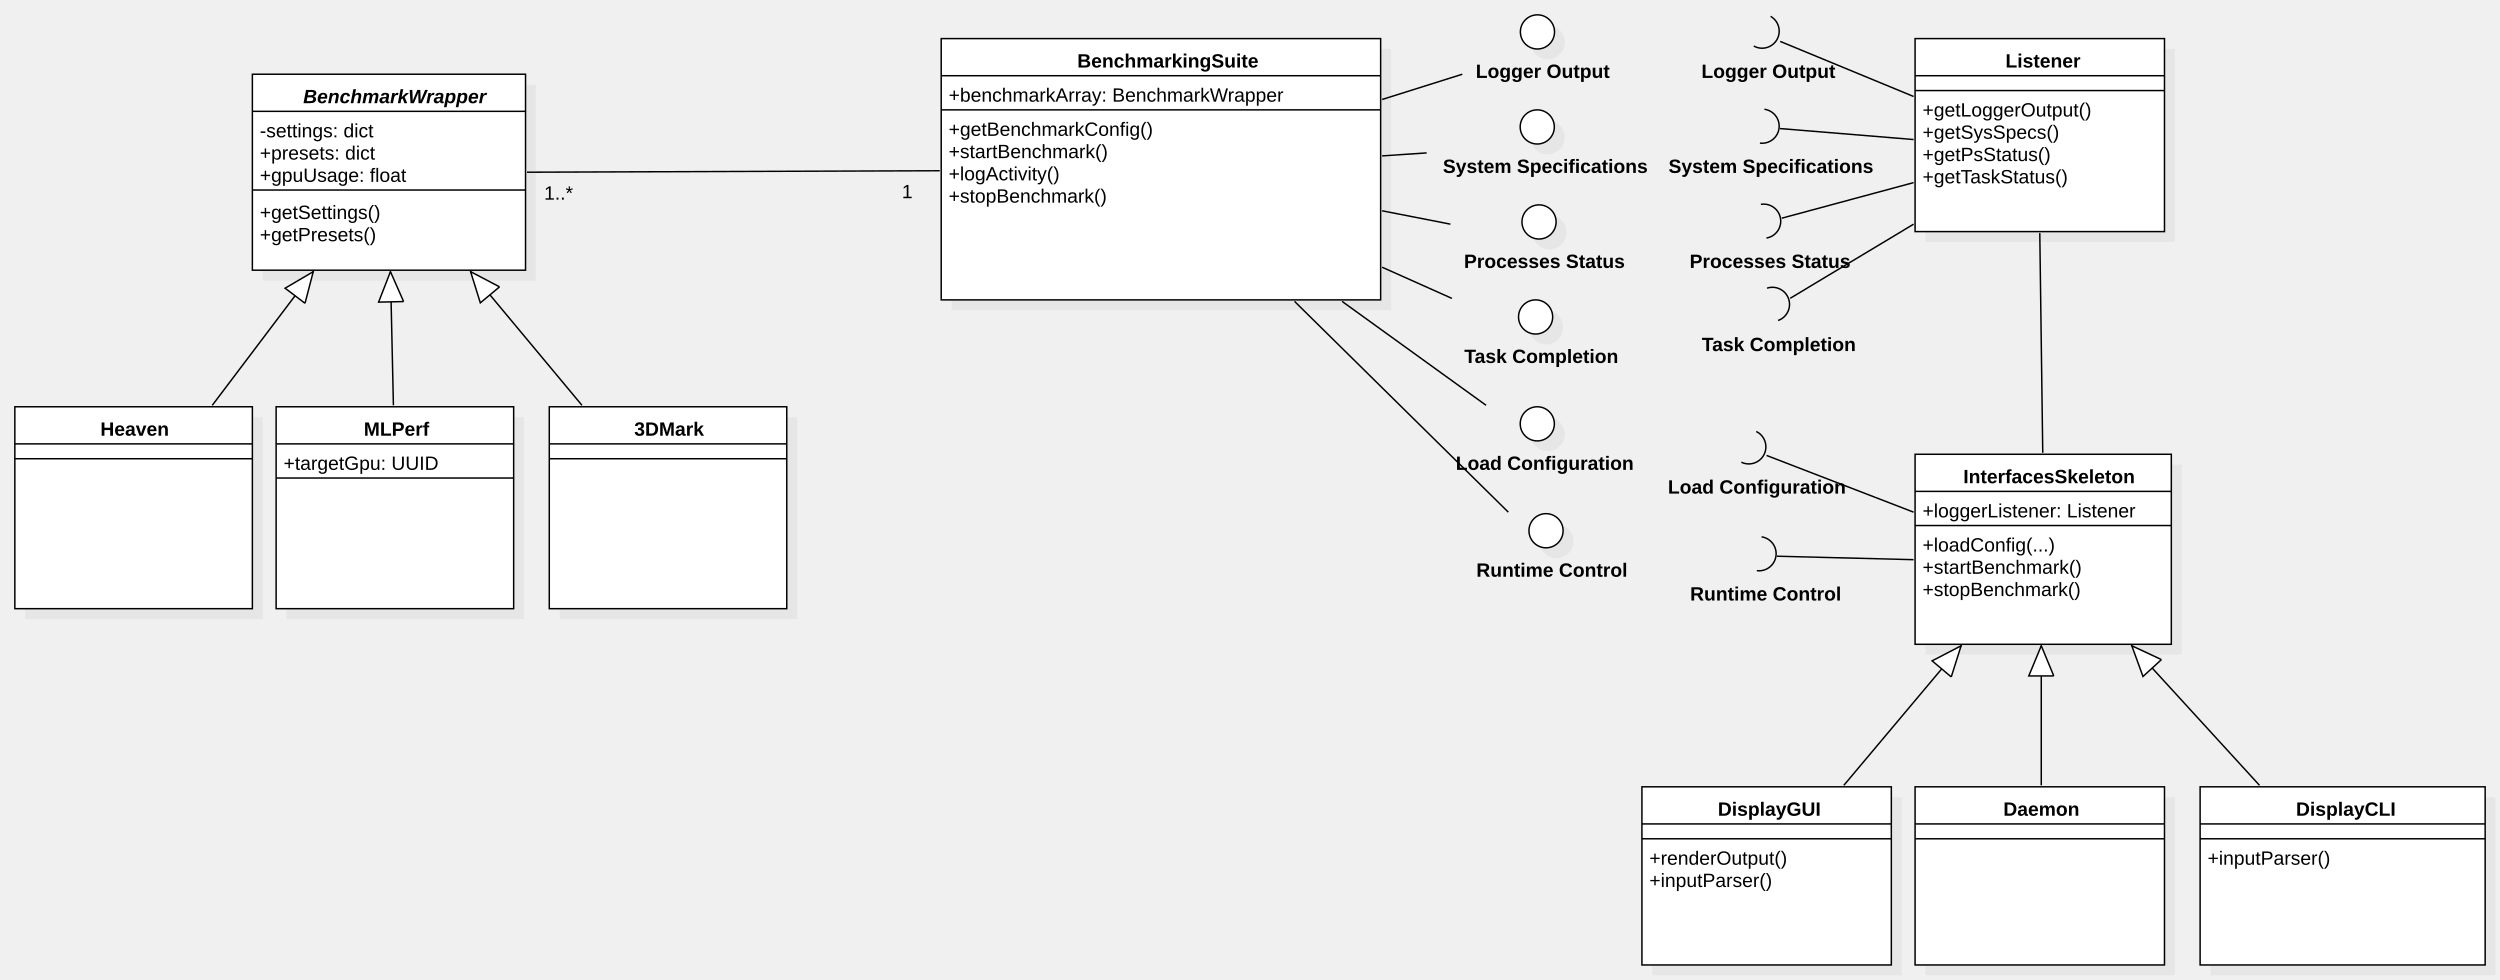
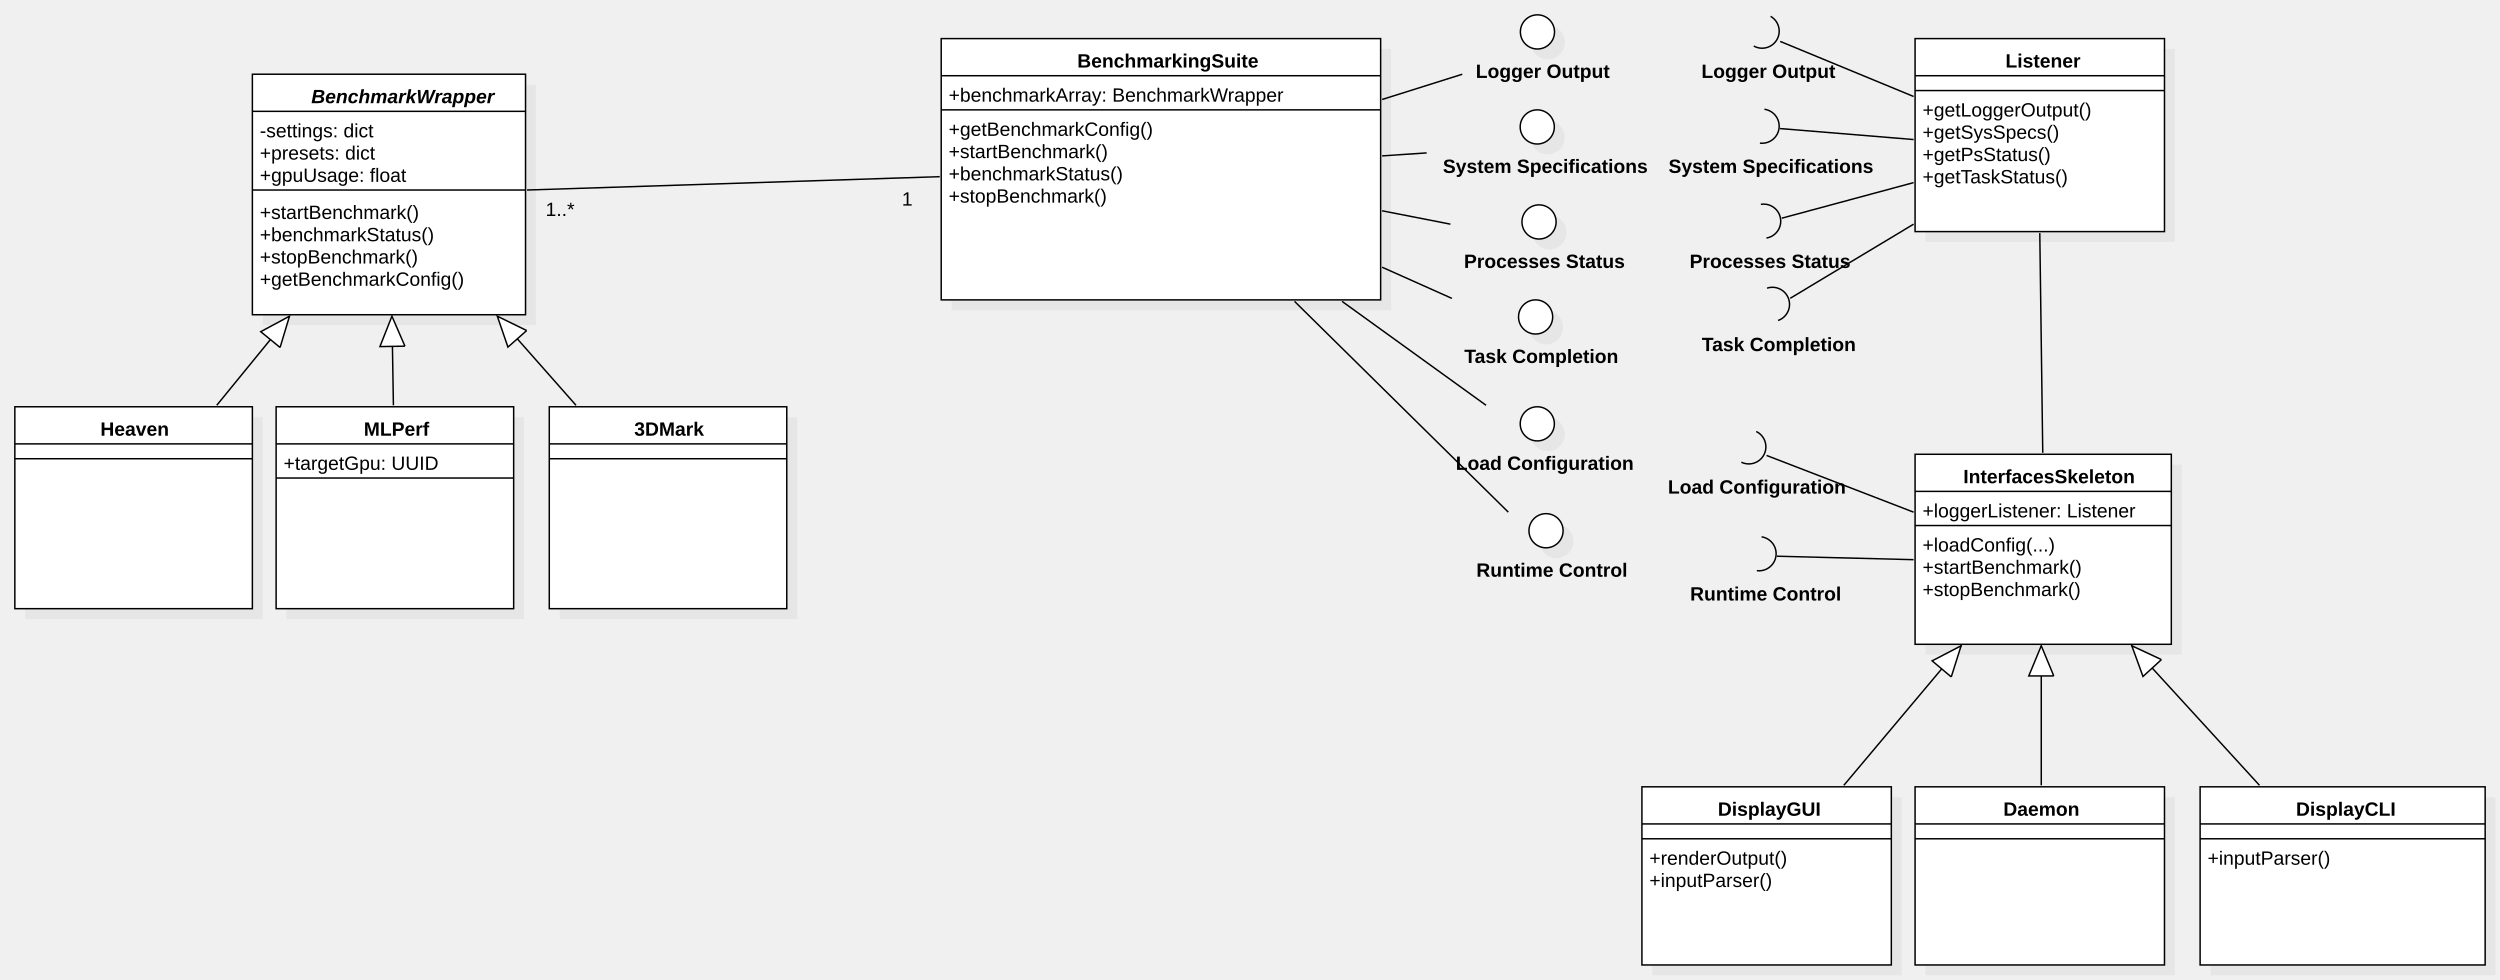
<svg xmlns="http://www.w3.org/2000/svg" height="660" version="1.1" width="1684">
  <defs />
  <g>
    <g transform="translate(-38,-70) scale(1,1)">
-       <rect fill="#C0C0C0" height="132" opacity="0.2" stroke="none" width="184" x="215" y="127" />
-     </g>
-     <g transform="translate(-38,-70) scale(1,1)">
-       <rect fill="#ffffff" height="132" stroke="none" width="184" x="208" y="120" />
-     </g>
-     <g transform="translate(-38,-70) scale(1,1)">
-       <path d="M 208 120 L 392 120 L 392 252 L 208 252 L 208 120 Z Z" fill="none" stroke="#000000" stroke-miterlimit="10" />
+       <rect fill="#C0C0C0" height="162" opacity="0.2" stroke="none" width="184" x="215" y="127" />
+     </g>
+     <g transform="translate(-38,-70) scale(1,1)">
+       <rect fill="#ffffff" height="162" stroke="none" width="184" x="208" y="120" />
+     </g>
+     <g transform="translate(-38,-70) scale(1,1)">
+       <path d="M 208 120 L 392 120 L 392 282 L 208 282 L 208 120 Z Z" fill="none" stroke="#000000" stroke-miterlimit="10" />
    </g>
    <g transform="translate(-38,-70) scale(1,1)">
      <path d="M 208 145 L 392 145" fill="none" stroke="#000000" stroke-miterlimit="10" />
    </g>
    <g transform="translate(-38,-70) scale(1,1)">
      <path d="M 208 198 L 392 198" fill="none" stroke="#000000" stroke-miterlimit="10" />
    </g>
    <g transform="translate(-38,-70) scale(1,1)">
      <g>
        <path fill="none" stroke="none" />
-         <text fill="#000000" font-family="Arial" font-size="13px" font-style="italic" font-weight="bold" stroke="none" text-decoration="none" x="242.201" y="139.5">BenchmarkWrapper</text>
+         <text fill="#000000" font-family="Arial" font-size="13px" font-style="italic" font-weight="bold" stroke="none" text-decoration="none" x="247.651" y="139.5">BenchmarkWrapper</text>
      </g>
    </g>
    <g transform="translate(-38,-70) scale(1,1)">
      <g>
        <path fill="none" stroke="none" />
        <text fill="#000000" font-family="Arial" font-size="13px" font-style="normal" font-weight="normal" stroke="none" text-decoration="none" x="213" y="162.5">-settings: dict</text>
      </g>
    </g>
    <g transform="translate(-38,-70) scale(1,1)">
      <g>
        <path fill="none" stroke="none" />
        <text fill="#000000" font-family="Arial" font-size="13px" font-style="normal" font-weight="normal" stroke="none" text-decoration="none" x="213" y="177.5">+presets: dict</text>
      </g>
    </g>
    <g transform="translate(-38,-70) scale(1,1)">
      <g>
        <path fill="none" stroke="none" />
        <text fill="#000000" font-family="Arial" font-size="13px" font-style="normal" font-weight="normal" stroke="none" text-decoration="none" x="213" y="192.5">+gpuUsage: float</text>
      </g>
    </g>
    <g transform="translate(-38,-70) scale(1,1)">
      <g>
        <path fill="none" stroke="none" />
-         <text fill="#000000" font-family="Arial" font-size="13px" font-style="normal" font-weight="normal" stroke="none" text-decoration="none" x="213" y="217.5">+getSettings()</text>
-       </g>
-     </g>
-     <g transform="translate(-38,-70) scale(1,1)">
-       <g>
-         <path fill="none" stroke="none" />
-         <text fill="#000000" font-family="Arial" font-size="13px" font-style="normal" font-weight="normal" stroke="none" text-decoration="none" x="213" y="232.5">+getPresets()</text>
+         <text fill="#000000" font-family="Arial" font-size="13px" font-style="normal" font-weight="normal" stroke="none" text-decoration="none" x="213" y="217.5">+startBenchmark()</text>
+       </g>
+     </g>
+     <g transform="translate(-38,-70) scale(1,1)">
+       <g>
+         <path fill="none" stroke="none" />
+         <text fill="#000000" font-family="Arial" font-size="13px" font-style="normal" font-weight="normal" stroke="none" text-decoration="none" x="213" y="232.5">+benchmarkStatus()</text>
+       </g>
+     </g>
+     <g transform="translate(-38,-70) scale(1,1)">
+       <g>
+         <path fill="none" stroke="none" />
+         <text fill="#000000" font-family="Arial" font-size="13px" font-style="normal" font-weight="normal" stroke="none" text-decoration="none" x="213" y="247.5">+stopBenchmark()</text>
+       </g>
+     </g>
+     <g transform="translate(-38,-70) scale(1,1)">
+       <g>
+         <path fill="none" stroke="none" />
+         <text fill="#000000" font-family="Arial" font-size="13px" font-style="normal" font-weight="normal" stroke="none" text-decoration="none" x="213" y="262.5">+getBenchmarkConfig()</text>
      </g>
    </g>
    <g transform="translate(-38,-70) scale(1,1)">
      <rect fill="#C0C0C0" height="136" opacity="0.2" stroke="none" width="160" x="55" y="351" />
    </g>
    <g transform="translate(-38,-70) scale(1,1)">
      <rect fill="#ffffff" height="136" stroke="none" width="160" x="48" y="344" />
    </g>
    <g transform="translate(-38,-70) scale(1,1)">
      <path d="M 48 344 L 208 344 L 208 480 L 48 480 L 48 344 Z Z" fill="none" stroke="#000000" stroke-miterlimit="10" />
    </g>
    <g transform="translate(-38,-70) scale(1,1)">
      <path d="M 48 369 L 208 369" fill="none" stroke="#000000" stroke-miterlimit="10" />
    </g>
    <g transform="translate(-38,-70) scale(1,1)">
      <path d="M 48 379 L 208 379" fill="none" stroke="#000000" stroke-miterlimit="10" />
    </g>
    <g transform="translate(-38,-70) scale(1,1)">
      <g>
        <path fill="none" stroke="none" />
        <text fill="#000000" font-family="Arial" font-size="13px" font-style="normal" font-weight="bold" stroke="none" text-decoration="none" x="105.596" y="363.5">Heaven</text>
      </g>
    </g>
    <g transform="translate(-38,-70) scale(1,1)">
-       <path d="M 181 343 L 249 253" fill="none" stroke="#000000" stroke-miterlimit="10" />
-     </g>
-     <g transform="translate(-38,-70) scale(1,1)">
-       <path d="M 243.464 274.292 L 249 253 L 230.03 264.142" fill="#FFFFFF" stroke="none" />
-     </g>
-     <g transform="translate(-38,-70) scale(1,1)">
-       <path d="M 243.464 274.292 L 249 253 L 230.03 264.142 L 243.464 274.292" fill="none" stroke="#000000" stroke-miterlimit="10" />
+       <path d="M 184 343 L 233 283" fill="none" stroke="#000000" stroke-miterlimit="10" />
+     </g>
+     <g transform="translate(-38,-70) scale(1,1)">
+       <path d="M 226.664 304.068 L 233 283 L 213.623 293.417" fill="#FFFFFF" stroke="none" />
+     </g>
+     <g transform="translate(-38,-70) scale(1,1)">
+       <path d="M 226.664 304.068 L 233 283 L 213.623 293.417 L 226.664 304.068" fill="none" stroke="#000000" stroke-miterlimit="10" />
    </g>
    <g transform="translate(-38,-70) scale(1,1)">
      <rect fill="#C0C0C0" height="136" opacity="0.2" stroke="none" width="160" x="231" y="351" />
    </g>
    <g transform="translate(-38,-70) scale(1,1)">
      <rect fill="#ffffff" height="136" stroke="none" width="160" x="224" y="344" />
    </g>
    <g transform="translate(-38,-70) scale(1,1)">
      <path d="M 224 344 L 384 344 L 384 480 L 224 480 L 224 344 Z Z" fill="none" stroke="#000000" stroke-miterlimit="10" />
    </g>
    <g transform="translate(-38,-70) scale(1,1)">
      <path d="M 224 369 L 384 369" fill="none" stroke="#000000" stroke-miterlimit="10" />
    </g>
    <g transform="translate(-38,-70) scale(1,1)">
      <path d="M 224 392 L 384 392" fill="none" stroke="#000000" stroke-miterlimit="10" />
    </g>
    <g transform="translate(-38,-70) scale(1,1)">
      <g>
        <path fill="none" stroke="none" />
        <text fill="#000000" font-family="Arial" font-size="13px" font-style="normal" font-weight="bold" stroke="none" text-decoration="none" x="283.05" y="363.5">MLPerf</text>
      </g>
    </g>
    <g transform="translate(-38,-70) scale(1,1)">
      <g>
        <path fill="none" stroke="none" />
        <text fill="#000000" font-family="Arial" font-size="13px" font-style="normal" font-weight="normal" stroke="none" text-decoration="none" x="229" y="386.5">+targetGpu: UUID</text>
      </g>
    </g>
    <g transform="translate(-38,-70) scale(1,1)">
      <rect fill="#C0C0C0" height="136" opacity="0.2" stroke="none" width="159.966" x="415" y="351" />
    </g>
    <g transform="translate(-38,-70) scale(1,1)">
      <rect fill="#ffffff" height="136" stroke="none" width="159.966" x="408" y="344" />
    </g>
    <g transform="translate(-38,-70) scale(1,1)">
      <path d="M 408 344 L 567.966 344 L 567.966 480 L 408 480 L 408 344 Z Z" fill="none" stroke="#000000" stroke-miterlimit="10" />
    </g>
    <g transform="translate(-38,-70) scale(1,1)">
      <path d="M 408 369 L 567.966 369" fill="none" stroke="#000000" stroke-miterlimit="10" />
    </g>
    <g transform="translate(-38,-70) scale(1,1)">
      <path d="M 408 379 L 567.966 379" fill="none" stroke="#000000" stroke-miterlimit="10" />
    </g>
    <g transform="translate(-38,-70) scale(1,1)">
      <g>
        <path fill="none" stroke="none" />
        <text fill="#000000" font-family="Arial" font-size="13px" font-style="normal" font-weight="bold" stroke="none" text-decoration="none" x="465.23" y="363.5">3DMark</text>
      </g>
    </g>
    <g transform="translate(-38,-70) scale(1,1)">
-       <path d="M 303 343 L 301 253" fill="none" stroke="#000000" stroke-miterlimit="10" />
-     </g>
-     <g transform="translate(-38,-70) scale(1,1)">
-       <path d="M 309.869 273.133 L 301 253 L 293.035 273.507" fill="#FFFFFF" stroke="none" />
-     </g>
-     <g transform="translate(-38,-70) scale(1,1)">
-       <path d="M 309.869 273.133 L 301 253 L 293.035 273.507 L 309.869 273.133" fill="none" stroke="#000000" stroke-miterlimit="10" />
-     </g>
-     <g transform="translate(-38,-70) scale(1,1)">
-       <path d="M 430 343 L 355 253" fill="none" stroke="#000000" stroke-miterlimit="10" />
-     </g>
-     <g transform="translate(-38,-70) scale(1,1)">
-       <path d="M 374.48 263.225 L 355 253 L 361.544 274.004" fill="#FFFFFF" stroke="none" />
-     </g>
-     <g transform="translate(-38,-70) scale(1,1)">
-       <path d="M 374.48 263.225 L 355 253 L 361.544 274.004 L 374.48 263.225" fill="none" stroke="#000000" stroke-miterlimit="10" />
+       <path d="M 303 343 L 302 283" fill="none" stroke="#000000" stroke-miterlimit="10" />
+     </g>
+     <g transform="translate(-38,-70) scale(1,1)">
+       <path d="M 310.757 303.182 L 302 283 L 293.921 303.463" fill="#FFFFFF" stroke="none" />
+     </g>
+     <g transform="translate(-38,-70) scale(1,1)">
+       <path d="M 310.757 303.182 L 302 283 L 293.921 303.463 L 310.757 303.182" fill="none" stroke="#000000" stroke-miterlimit="10" />
+     </g>
+     <g transform="translate(-38,-70) scale(1,1)">
+       <path d="M 426 343 L 373 283" fill="none" stroke="#000000" stroke-miterlimit="10" />
+     </g>
+     <g transform="translate(-38,-70) scale(1,1)">
+       <path d="M 392.766 292.66 L 373 283 L 380.146 303.807" fill="#FFFFFF" stroke="none" />
+     </g>
+     <g transform="translate(-38,-70) scale(1,1)">
+       <path d="M 392.766 292.66 L 373 283 L 380.146 303.807 L 392.766 292.66" fill="none" stroke="#000000" stroke-miterlimit="10" />
    </g>
    <g transform="translate(-38,-70) scale(1,1)">
      <rect fill="#C0C0C0" height="176" opacity="0.2" stroke="none" width="296" x="679" y="103" />
    </g>
    <g transform="translate(-38,-70) scale(1,1)">
      <rect fill="#ffffff" height="176" stroke="none" width="296" x="672" y="96" />
    </g>
    <g transform="translate(-38,-70) scale(1,1)">
      <path d="M 672 96 L 968 96 L 968 272 L 672 272 L 672 96 Z Z" fill="none" stroke="#000000" stroke-miterlimit="10" />
    </g>
    <g transform="translate(-38,-70) scale(1,1)">
      <path d="M 672 121 L 968 121" fill="none" stroke="#000000" stroke-miterlimit="10" />
    </g>
    <g transform="translate(-38,-70) scale(1,1)">
      <path d="M 672 144 L 968 144" fill="none" stroke="#000000" stroke-miterlimit="10" />
    </g>
    <g transform="translate(-38,-70) scale(1,1)">
      <g>
        <path fill="none" stroke="none" />
        <text fill="#000000" font-family="Arial" font-size="13px" font-style="normal" font-weight="bold" stroke="none" text-decoration="none" x="763.636" y="115.5">BenchmarkingSuite</text>
      </g>
    </g>
    <g transform="translate(-38,-70) scale(1,1)">
      <g>
        <path fill="none" stroke="none" />
        <text fill="#000000" font-family="Arial" font-size="13px" font-style="normal" font-weight="normal" stroke="none" text-decoration="none" x="677" y="138.5">+benchmarkArray: BenchmarkWrapper</text>
      </g>
    </g>
    <g transform="translate(-38,-70) scale(1,1)">
      <g>
        <path fill="none" stroke="none" />
        <text fill="#000000" font-family="Arial" font-size="13px" font-style="normal" font-weight="normal" stroke="none" text-decoration="none" x="677" y="161.5">+getBenchmarkConfig()</text>
      </g>
    </g>
    <g transform="translate(-38,-70) scale(1,1)">
      <g>
        <path fill="none" stroke="none" />
        <text fill="#000000" font-family="Arial" font-size="13px" font-style="normal" font-weight="normal" stroke="none" text-decoration="none" x="677" y="176.5">+startBenchmark()</text>
      </g>
    </g>
    <g transform="translate(-38,-70) scale(1,1)">
      <g>
        <path fill="none" stroke="none" />
-         <text fill="#000000" font-family="Arial" font-size="13px" font-style="normal" font-weight="normal" stroke="none" text-decoration="none" x="677" y="191.5">+logActivity()</text>
+         <text fill="#000000" font-family="Arial" font-size="13px" font-style="normal" font-weight="normal" stroke="none" text-decoration="none" x="677" y="191.5">+benchmarkStatus()</text>
      </g>
    </g>
    <g transform="translate(-38,-70) scale(1,1)">
      <g>
        <path fill="none" stroke="none" />
        <text fill="#000000" font-family="Arial" font-size="13px" font-style="normal" font-weight="normal" stroke="none" text-decoration="none" x="677" y="206.5">+stopBenchmark()</text>
      </g>
    </g>
    <g transform="translate(-38,-70) scale(1,1)">
      <path d="M 1068.999 162.5 C 1068.999 156.149 1074.148 151 1080.499 151 C 1086.85 151 1091.999 156.149 1091.999 162.5 C 1091.999 168.851 1086.85 174 1080.499 174 C 1074.148 174 1068.999 168.851 1068.999 162.5 Z" fill="#C0C0C0" opacity="0.2" stroke="none" />
    </g>
    <g transform="translate(-38,-70) scale(1,1)">
      <path d="M 1061.999 155.5 C 1061.999 149.149 1067.148 144 1073.499 144 C 1079.85 144 1084.999 149.149 1084.999 155.5 C 1084.999 161.851 1079.85 167 1073.499 167 C 1067.148 167 1061.999 161.851 1061.999 155.5 Z" fill="#ffffff" stroke="none" />
    </g>
    <g transform="translate(-38,-70) scale(1,1)">
      <path d="M 1061.999 155.5 C 1061.999 149.149 1067.148 144 1073.499 144 C 1079.85 144 1084.999 149.149 1084.999 155.5 C 1084.999 161.851 1079.85 167 1073.499 167 C 1067.148 167 1061.999 161.851 1061.999 155.5 Z" fill="none" stroke="#000000" stroke-miterlimit="10" />
    </g>
    <g transform="translate(-38,-70) scale(1,1)">
      <g>
        <path fill="none" stroke="none" />
        <text fill="#000000" font-family="Arial" font-size="13px" font-style="normal" font-weight="bold" stroke="none" text-decoration="none" x="1009.918" y="186.5">System Specifications</text>
      </g>
    </g>
    <g transform="translate(-38,-70) scale(1,1)">
      <path d="M 1070.196 226.5 C 1070.196 220.149 1075.345 215 1081.696 215 C 1088.048 215 1093.196 220.149 1093.196 226.5 C 1093.196 232.851 1088.048 238 1081.696 238 C 1075.345 238 1070.196 232.851 1070.196 226.5 Z" fill="#C0C0C0" opacity="0.2" stroke="none" />
    </g>
    <g transform="translate(-38,-70) scale(1,1)">
      <path d="M 1063.196 219.5 C 1063.196 213.149 1068.345 208 1074.696 208 C 1081.048 208 1086.196 213.149 1086.196 219.5 C 1086.196 225.851 1081.048 231 1074.696 231 C 1068.345 231 1063.196 225.851 1063.196 219.5 Z" fill="#ffffff" stroke="none" />
    </g>
    <g transform="translate(-38,-70) scale(1,1)">
      <path d="M 1063.196 219.5 C 1063.196 213.149 1068.345 208 1074.696 208 C 1081.048 208 1086.196 213.149 1086.196 219.5 C 1086.196 225.851 1081.048 231 1074.696 231 C 1068.345 231 1063.196 225.851 1063.196 219.5 Z" fill="none" stroke="#000000" stroke-miterlimit="10" />
    </g>
    <g transform="translate(-38,-70) scale(1,1)">
      <g>
        <path fill="none" stroke="none" />
        <text fill="#000000" font-family="Arial" font-size="13px" font-style="normal" font-weight="bold" stroke="none" text-decoration="none" x="1024.118" y="250.5">Processes Status</text>
      </g>
    </g>
    <g transform="translate(-38,-70) scale(1,1)">
      <path d="M 1067.886 290.5 C 1067.886 284.149 1073.034 279 1079.386 279 C 1085.737 279 1090.886 284.149 1090.886 290.5 C 1090.886 296.851 1085.737 302 1079.386 302 C 1073.034 302 1067.886 296.851 1067.886 290.5 Z" fill="#C0C0C0" opacity="0.2" stroke="none" />
    </g>
    <g transform="translate(-38,-70) scale(1,1)">
      <path d="M 1060.886 283.5 C 1060.886 277.149 1066.034 272 1072.386 272 C 1078.737 272 1083.886 277.149 1083.886 283.5 C 1083.886 289.851 1078.737 295 1072.386 295 C 1066.034 295 1060.886 289.851 1060.886 283.5 Z" fill="#ffffff" stroke="none" />
    </g>
    <g transform="translate(-38,-70) scale(1,1)">
      <path d="M 1060.886 283.5 C 1060.886 277.149 1066.034 272 1072.386 272 C 1078.737 272 1083.886 277.149 1083.886 283.5 C 1083.886 289.851 1078.737 295 1072.386 295 C 1066.034 295 1060.886 289.851 1060.886 283.5 Z" fill="none" stroke="#000000" stroke-miterlimit="10" />
    </g>
    <g transform="translate(-38,-70) scale(1,1)">
      <g>
        <path fill="none" stroke="none" />
        <text fill="#000000" font-family="Arial" font-size="13px" font-style="normal" font-weight="bold" stroke="none" text-decoration="none" x="1024.337" y="314.5">Task Completion</text>
      </g>
    </g>
    <g transform="translate(-38,-70) scale(1,1)">
      <path d="M 1069.129 98.5 C 1069.129 92.149 1074.277 87 1080.629 87 C 1086.98 87 1092.129 92.149 1092.129 98.5 C 1092.129 104.851 1086.98 110 1080.629 110 C 1074.277 110 1069.129 104.851 1069.129 98.5 Z" fill="#C0C0C0" opacity="0.2" stroke="none" />
    </g>
    <g transform="translate(-38,-70) scale(1,1)">
      <path d="M 1062.129 91.5 C 1062.129 85.149 1067.277 80 1073.629 80 C 1079.98 80 1085.129 85.149 1085.129 91.5 C 1085.129 97.851 1079.98 103 1073.629 103 C 1067.277 103 1062.129 97.851 1062.129 91.5 Z" fill="#ffffff" stroke="none" />
    </g>
    <g transform="translate(-38,-70) scale(1,1)">
      <path d="M 1062.129 91.5 C 1062.129 85.149 1067.277 80 1073.629 80 C 1079.98 80 1085.129 85.149 1085.129 91.5 C 1085.129 97.851 1079.98 103 1073.629 103 C 1067.277 103 1062.129 97.851 1062.129 91.5 Z" fill="none" stroke="#000000" stroke-miterlimit="10" />
    </g>
    <g transform="translate(-38,-70) scale(1,1)">
      <g>
        <path fill="none" stroke="none" />
        <text fill="#000000" font-family="Arial" font-size="13px" font-style="normal" font-weight="bold" stroke="none" text-decoration="none" x="1032.071" y="122.5">Logger Output</text>
      </g>
    </g>
    <g transform="translate(-38,-70) scale(1,1)">
      <path d="M 969 137 L 1023 120" fill="none" stroke="#000000" stroke-miterlimit="10" />
    </g>
    <g transform="translate(-38,-70) scale(1,1)">
      <path d="M 969 175 L 999 173" fill="none" stroke="#000000" stroke-miterlimit="10" />
    </g>
    <g transform="translate(-38,-70) scale(1,1)">
      <path d="M 969 212 L 1015 221" fill="none" stroke="#000000" stroke-miterlimit="10" />
    </g>
    <g transform="translate(-38,-70) scale(1,1)">
      <path d="M 969 250 L 1016 271" fill="none" stroke="#000000" stroke-miterlimit="10" />
    </g>
    <g transform="translate(-38,-70) scale(1,1)">
      <rect fill="#C0C0C0" height="130" opacity="0.2" stroke="none" width="168" x="1335" y="103" />
    </g>
    <g transform="translate(-38,-70) scale(1,1)">
      <rect fill="#ffffff" height="130" stroke="none" width="168" x="1328" y="96" />
    </g>
    <g transform="translate(-38,-70) scale(1,1)">
      <path d="M 1328 96 L 1496 96 L 1496 226 L 1328 226 L 1328 96 Z Z" fill="none" stroke="#000000" stroke-miterlimit="10" />
    </g>
    <g transform="translate(-38,-70) scale(1,1)">
      <path d="M 1328 121 L 1496 121" fill="none" stroke="#000000" stroke-miterlimit="10" />
    </g>
    <g transform="translate(-38,-70) scale(1,1)">
      <path d="M 1328 131 L 1496 131" fill="none" stroke="#000000" stroke-miterlimit="10" />
    </g>
    <g transform="translate(-38,-70) scale(1,1)">
      <g>
        <path fill="none" stroke="none" />
        <text fill="#000000" font-family="Arial" font-size="13px" font-style="normal" font-weight="bold" stroke="none" text-decoration="none" x="1388.875" y="115.5">Listener</text>
      </g>
    </g>
    <g transform="translate(-38,-70) scale(1,1)">
      <g>
        <path fill="none" stroke="none" />
        <text fill="#000000" font-family="Arial" font-size="13px" font-style="normal" font-weight="normal" stroke="none" text-decoration="none" x="1333" y="148.5">+getLoggerOutput()</text>
      </g>
    </g>
    <g transform="translate(-38,-70) scale(1,1)">
      <g>
        <path fill="none" stroke="none" />
        <text fill="#000000" font-family="Arial" font-size="13px" font-style="normal" font-weight="normal" stroke="none" text-decoration="none" x="1333" y="163.5">+getSysSpecs()</text>
      </g>
    </g>
    <g transform="translate(-38,-70) scale(1,1)">
      <g>
        <path fill="none" stroke="none" />
        <text fill="#000000" font-family="Arial" font-size="13px" font-style="normal" font-weight="normal" stroke="none" text-decoration="none" x="1333" y="178.5">+getPsStatus()</text>
      </g>
    </g>
    <g transform="translate(-38,-70) scale(1,1)">
      <g>
        <path fill="none" stroke="none" />
        <text fill="#000000" font-family="Arial" font-size="13px" font-style="normal" font-weight="normal" stroke="none" text-decoration="none" x="1333" y="193.5">+getTaskStatus()</text>
      </g>
    </g>
    <g transform="translate(-38,-70) scale(1,1)">
      <path d="M 1228.27 264.122 A 11.5 11.5 0 0 1 1235.73 285.878" fill="none" stroke="#000000" stroke-miterlimit="10" />
    </g>
    <g transform="translate(-38,-70) scale(1,1)">
      <g>
        <path fill="none" stroke="none" />
        <text fill="#000000" font-family="Arial" font-size="13px" font-style="normal" font-weight="bold" stroke="none" text-decoration="none" x="1184.337" y="306.5">Task Completion</text>
      </g>
    </g>
    <g transform="translate(-38,-70) scale(1,1)">
      <path d="M 1327 221 L 1243.886 270.925" fill="none" stroke="#000000" stroke-miterlimit="10" />
    </g>
    <g transform="translate(-38,-70) scale(1,1)">
      <path d="M 1224.109 207.656 A 11.5 11.5 0 0 1 1227.891 230.344" fill="none" stroke="#000000" stroke-miterlimit="10" />
    </g>
    <g transform="translate(-38,-70) scale(1,1)">
      <g>
        <path fill="none" stroke="none" />
        <text fill="#000000" font-family="Arial" font-size="13px" font-style="normal" font-weight="bold" stroke="none" text-decoration="none" x="1176.118" y="250.5">Processes Status</text>
      </g>
    </g>
    <g transform="translate(-38,-70) scale(1,1)">
      <path d="M 1327 193 L 1238.196 216.967" fill="none" stroke="#000000" stroke-miterlimit="10" />
    </g>
    <g transform="translate(-38,-70) scale(1,1)">
      <path d="M 1226.52 143.601 A 11.5 11.5 0 0 1 1223.48 166.399" fill="none" stroke="#000000" stroke-miterlimit="10" />
    </g>
    <g transform="translate(-38,-70) scale(1,1)">
      <g>
        <path fill="none" stroke="none" />
        <text fill="#000000" font-family="Arial" font-size="13px" font-style="normal" font-weight="bold" stroke="none" text-decoration="none" x="1161.918" y="186.5">System Specifications</text>
      </g>
    </g>
    <g transform="translate(-38,-70) scale(1,1)">
      <path d="M 1327 164 L 1236.999 156.6" fill="none" stroke="#000000" stroke-miterlimit="10" />
    </g>
    <g transform="translate(-38,-70) scale(1,1)">
      <path d="M 1230.684 81.003 A 11.5 11.5 0 0 1 1219.316 100.997" fill="none" stroke="#000000" stroke-miterlimit="10" />
    </g>
    <g transform="translate(-38,-70) scale(1,1)">
      <g>
        <path fill="none" stroke="none" />
        <text fill="#000000" font-family="Arial" font-size="13px" font-style="normal" font-weight="bold" stroke="none" text-decoration="none" x="1184.071" y="122.5">Logger Output</text>
      </g>
    </g>
    <g transform="translate(-38,-70) scale(1,1)">
      <path d="M 1327 135 L 1237.129 97.897" fill="none" stroke="#000000" stroke-miterlimit="10" />
    </g>
    <g transform="translate(-38,-70) scale(1,1)">
-       <path d="M 393 186 L 671 185" fill="none" stroke="#000000" stroke-miterlimit="10" />
-     </g>
-     <g transform="translate(-38,-70) scale(1,1)">
-       <g>
-         <path fill="none" stroke="none" />
-         <text fill="#000000" font-family="Arial" font-size="13px" font-style="normal" font-weight="normal" stroke="none" text-decoration="none" x="404.5" y="204.5">1..*</text>
-       </g>
-     </g>
-     <g transform="translate(-38,-70) scale(1,1)">
-       <g>
-         <path fill="none" stroke="none" />
-         <text fill="#000000" font-family="Arial" font-size="13px" font-style="normal" font-weight="normal" stroke="none" text-decoration="none" x="645.5" y="203.5">1</text>
+       <path d="M 393 198 L 671 189" fill="none" stroke="#000000" stroke-miterlimit="10" />
+     </g>
+     <g transform="translate(-38,-70) scale(1,1)">
+       <g>
+         <path fill="none" stroke="none" />
+         <text fill="#000000" font-family="Arial" font-size="13px" font-style="normal" font-weight="normal" stroke="none" text-decoration="none" x="405.5" y="215.5">1..*</text>
+       </g>
+     </g>
+     <g transform="translate(-38,-70) scale(1,1)">
+       <g>
+         <path fill="none" stroke="none" />
+         <text fill="#000000" font-family="Arial" font-size="13px" font-style="normal" font-weight="normal" stroke="none" text-decoration="none" x="645.5" y="208.5">1</text>
      </g>
    </g>
    <g transform="translate(-38,-70) scale(1,1)">
      <rect fill="#C0C0C0" height="120" opacity="0.2" stroke="none" width="168" x="1151" y="607" />
    </g>
    <g transform="translate(-38,-70) scale(1,1)">
      <rect fill="#ffffff" height="120" stroke="none" width="168" x="1144" y="600" />
    </g>
    <g transform="translate(-38,-70) scale(1,1)">
      <path d="M 1144 600 L 1312 600 L 1312 720 L 1144 720 L 1144 600 Z Z" fill="none" stroke="#000000" stroke-miterlimit="10" />
    </g>
    <g transform="translate(-38,-70) scale(1,1)">
      <path d="M 1144 625 L 1312 625" fill="none" stroke="#000000" stroke-miterlimit="10" />
    </g>
    <g transform="translate(-38,-70) scale(1,1)">
      <path d="M 1144 635 L 1312 635" fill="none" stroke="#000000" stroke-miterlimit="10" />
    </g>
    <g transform="translate(-38,-70) scale(1,1)">
      <g>
        <path fill="none" stroke="none" />
        <text fill="#000000" font-family="Arial" font-size="13px" font-style="normal" font-weight="bold" stroke="none" text-decoration="none" x="1195.132" y="619.5">DisplayGUI</text>
      </g>
    </g>
    <g transform="translate(-38,-70) scale(1,1)">
      <g>
        <path fill="none" stroke="none" />
        <text fill="#000000" font-family="Arial" font-size="13px" font-style="normal" font-weight="normal" stroke="none" text-decoration="none" x="1149" y="652.5">+renderOutput()</text>
      </g>
    </g>
    <g transform="translate(-38,-70) scale(1,1)">
      <g>
        <path fill="none" stroke="none" />
        <text fill="#000000" font-family="Arial" font-size="13px" font-style="normal" font-weight="normal" stroke="none" text-decoration="none" x="1149" y="667.5">+inputParser()</text>
      </g>
    </g>
    <g transform="translate(-38,-70) scale(1,1)">
      <rect fill="#C0C0C0" height="120" opacity="0.2" stroke="none" width="168" x="1335" y="607" />
    </g>
    <g transform="translate(-38,-70) scale(1,1)">
      <rect fill="#ffffff" height="120" stroke="none" width="168" x="1328" y="600" />
    </g>
    <g transform="translate(-38,-70) scale(1,1)">
      <path d="M 1328 600 L 1496 600 L 1496 720 L 1328 720 L 1328 600 Z Z" fill="none" stroke="#000000" stroke-miterlimit="10" />
    </g>
    <g transform="translate(-38,-70) scale(1,1)">
      <path d="M 1328 625 L 1496 625" fill="none" stroke="#000000" stroke-miterlimit="10" />
    </g>
    <g transform="translate(-38,-70) scale(1,1)">
      <path d="M 1328 635 L 1496 635" fill="none" stroke="#000000" stroke-miterlimit="10" />
    </g>
    <g transform="translate(-38,-70) scale(1,1)">
      <g>
        <path fill="none" stroke="none" />
        <text fill="#000000" font-family="Arial" font-size="13px" font-style="normal" font-weight="bold" stroke="none" text-decoration="none" x="1387.431" y="619.5">Daemon</text>
      </g>
    </g>
    <g transform="translate(-38,-70) scale(1,1)">
      <rect fill="#C0C0C0" height="120" opacity="0.2" stroke="none" width="192" x="1527" y="607" />
    </g>
    <g transform="translate(-38,-70) scale(1,1)">
      <rect fill="#ffffff" height="120" stroke="none" width="192" x="1520" y="600" />
    </g>
    <g transform="translate(-38,-70) scale(1,1)">
      <path d="M 1520 600 L 1712 600 L 1712 720 L 1520 720 L 1520 600 Z Z" fill="none" stroke="#000000" stroke-miterlimit="10" />
    </g>
    <g transform="translate(-38,-70) scale(1,1)">
      <path d="M 1520 625 L 1712 625" fill="none" stroke="#000000" stroke-miterlimit="10" />
    </g>
    <g transform="translate(-38,-70) scale(1,1)">
      <path d="M 1520 635 L 1712 635" fill="none" stroke="#000000" stroke-miterlimit="10" />
    </g>
    <g transform="translate(-38,-70) scale(1,1)">
      <g>
        <path fill="none" stroke="none" />
        <text fill="#000000" font-family="Arial" font-size="13px" font-style="normal" font-weight="bold" stroke="none" text-decoration="none" x="1584.573" y="619.5">DisplayCLI</text>
      </g>
    </g>
    <g transform="translate(-38,-70) scale(1,1)">
      <g>
        <path fill="none" stroke="none" />
        <text fill="#000000" font-family="Arial" font-size="13px" font-style="normal" font-weight="normal" stroke="none" text-decoration="none" x="1525" y="652.5">+inputParser()</text>
      </g>
    </g>
    <g transform="translate(-38,-70) scale(1,1)">
      <rect fill="#C0C0C0" height="128" opacity="0.2" stroke="none" width="172.604" x="1335" y="383" />
    </g>
    <g transform="translate(-38,-70) scale(1,1)">
      <rect fill="#ffffff" height="128" stroke="none" width="172.604" x="1328" y="376" />
    </g>
    <g transform="translate(-38,-70) scale(1,1)">
      <path d="M 1328 376 L 1500.604 376 L 1500.604 504 L 1328 504 L 1328 376 Z Z" fill="none" stroke="#000000" stroke-miterlimit="10" />
    </g>
    <g transform="translate(-38,-70) scale(1,1)">
      <path d="M 1328 401 L 1500.604 401" fill="none" stroke="#000000" stroke-miterlimit="10" />
    </g>
    <g transform="translate(-38,-70) scale(1,1)">
      <path d="M 1328 424 L 1500.604 424" fill="none" stroke="#000000" stroke-miterlimit="10" />
    </g>
    <g transform="translate(-38,-70) scale(1,1)">
      <g>
        <path fill="none" stroke="none" />
        <text fill="#000000" font-family="Arial" font-size="13px" font-style="normal" font-weight="bold" stroke="none" text-decoration="none" x="1360.464" y="395.5">InterfacesSkeleton</text>
      </g>
    </g>
    <g transform="translate(-38,-70) scale(1,1)">
      <g>
        <path fill="none" stroke="none" />
        <text fill="#000000" font-family="Arial" font-size="13px" font-style="normal" font-weight="normal" stroke="none" text-decoration="none" x="1333" y="418.5">+loggerListener: Listener</text>
      </g>
    </g>
    <g transform="translate(-38,-70) scale(1,1)">
      <g>
        <path fill="none" stroke="none" />
        <text fill="#000000" font-family="Arial" font-size="13px" font-style="normal" font-weight="normal" stroke="none" text-decoration="none" x="1333" y="441.5">+loadConfig(...)</text>
      </g>
    </g>
    <g transform="translate(-38,-70) scale(1,1)">
      <g>
        <path fill="none" stroke="none" />
        <text fill="#000000" font-family="Arial" font-size="13px" font-style="normal" font-weight="normal" stroke="none" text-decoration="none" x="1333" y="456.5">+startBenchmark()</text>
      </g>
    </g>
    <g transform="translate(-38,-70) scale(1,1)">
      <g>
        <path fill="none" stroke="none" />
        <text fill="#000000" font-family="Arial" font-size="13px" font-style="normal" font-weight="normal" stroke="none" text-decoration="none" x="1333" y="471.5">+stopBenchmark()</text>
      </g>
    </g>
    <g transform="translate(-38,-70) scale(1,1)">
      <path d="M 1280 599 L 1359 505" fill="none" stroke="#000000" stroke-miterlimit="10" />
    </g>
    <g transform="translate(-38,-70) scale(1,1)">
      <path d="M 1352.368 525.977 L 1359 505 L 1339.478 515.143" fill="#FFFFFF" stroke="none" />
    </g>
    <g transform="translate(-38,-70) scale(1,1)">
      <path d="M 1352.368 525.977 L 1359 505 L 1339.478 515.143 L 1352.368 525.977" fill="none" stroke="#000000" stroke-miterlimit="10" />
    </g>
    <g transform="translate(-38,-70) scale(1,1)">
      <path d="M 1413 599 L 1413 505" fill="none" stroke="#000000" stroke-miterlimit="10" />
    </g>
    <g transform="translate(-38,-70) scale(1,1)">
      <path d="M 1421.419 525.325 L 1413 505 L 1404.581 525.325" fill="#FFFFFF" stroke="none" />
    </g>
    <g transform="translate(-38,-70) scale(1,1)">
      <path d="M 1421.419 525.325 L 1413 505 L 1404.581 525.325 L 1421.419 525.325" fill="none" stroke="#000000" stroke-miterlimit="10" />
    </g>
    <g transform="translate(-38,-70) scale(1,1)">
      <path d="M 1560 599 L 1474 505" fill="none" stroke="#000000" stroke-miterlimit="10" />
    </g>
    <g transform="translate(-38,-70) scale(1,1)">
      <path d="M 1493.931 514.313 L 1474 505 L 1481.508 525.679" fill="#FFFFFF" stroke="none" />
    </g>
    <g transform="translate(-38,-70) scale(1,1)">
      <path d="M 1493.931 514.313 L 1474 505 L 1481.508 525.679 L 1493.931 514.313" fill="none" stroke="#000000" stroke-miterlimit="10" />
    </g>
    <g transform="translate(-38,-70) scale(1,1)">
      <path d="M 1414 375 L 1412 227" fill="none" stroke="#000000" stroke-miterlimit="10" />
    </g>
    <g transform="translate(-38,-70) scale(1,1)">
      <path d="M 1069.02 362.5 C 1069.02 356.149 1074.169 351 1080.52 351 C 1086.871 351 1092.02 356.149 1092.02 362.5 C 1092.02 368.851 1086.871 374 1080.52 374 C 1074.169 374 1069.02 368.851 1069.02 362.5 Z" fill="#C0C0C0" opacity="0.2" stroke="none" />
    </g>
    <g transform="translate(-38,-70) scale(1,1)">
      <path d="M 1062.02 355.5 C 1062.02 349.149 1067.169 344 1073.52 344 C 1079.871 344 1085.02 349.149 1085.02 355.5 C 1085.02 361.851 1079.871 367 1073.52 367 C 1067.169 367 1062.02 361.851 1062.02 355.5 Z" fill="#ffffff" stroke="none" />
    </g>
    <g transform="translate(-38,-70) scale(1,1)">
      <path d="M 1062.02 355.5 C 1062.02 349.149 1067.169 344 1073.52 344 C 1079.871 344 1085.02 349.149 1085.02 355.5 C 1085.02 361.851 1079.871 367 1073.52 367 C 1067.169 367 1062.02 361.851 1062.02 355.5 Z" fill="none" stroke="#000000" stroke-miterlimit="10" />
    </g>
    <g transform="translate(-38,-70) scale(1,1)">
      <g>
        <path fill="none" stroke="none" />
        <text fill="#000000" font-family="Arial" font-size="13px" font-style="normal" font-weight="bold" stroke="none" text-decoration="none" x="1018.591" y="386.5">Load Configuration</text>
      </g>
    </g>
    <g transform="translate(-38,-70) scale(1,1)">
      <path d="M 1074.911 434.5 C 1074.911 428.149 1080.06 423 1086.411 423 C 1092.763 423 1097.911 428.149 1097.911 434.5 C 1097.911 440.851 1092.763 446 1086.411 446 C 1080.06 446 1074.911 440.851 1074.911 434.5 Z" fill="#C0C0C0" opacity="0.2" stroke="none" />
    </g>
    <g transform="translate(-38,-70) scale(1,1)">
      <path d="M 1067.911 427.5 C 1067.911 421.149 1073.06 416 1079.411 416 C 1085.763 416 1090.911 421.149 1090.911 427.5 C 1090.911 433.851 1085.763 439 1079.411 439 C 1073.06 439 1067.911 433.851 1067.911 427.5 Z" fill="#ffffff" stroke="none" />
    </g>
    <g transform="translate(-38,-70) scale(1,1)">
      <path d="M 1067.911 427.5 C 1067.911 421.149 1073.06 416 1079.411 416 C 1085.763 416 1090.911 421.149 1090.911 427.5 C 1090.911 433.851 1085.763 439 1079.411 439 C 1073.06 439 1067.911 433.851 1067.911 427.5 Z" fill="none" stroke="#000000" stroke-miterlimit="10" />
    </g>
    <g transform="translate(-38,-70) scale(1,1)">
      <g>
        <path fill="none" stroke="none" />
        <text fill="#000000" font-family="Arial" font-size="13px" font-style="normal" font-weight="bold" stroke="none" text-decoration="none" x="1032.448" y="458.5">Runtime Control</text>
      </g>
    </g>
    <g transform="translate(-38,-70) scale(1,1)">
      <path d="M 942 273 L 1039 343" fill="none" stroke="#000000" stroke-miterlimit="10" />
    </g>
    <g transform="translate(-38,-70) scale(1,1)">
      <path d="M 910 273 L 1054 415" fill="none" stroke="#000000" stroke-miterlimit="10" />
    </g>
    <g transform="translate(-38,-70) scale(1,1)">
      <path d="M 1221.017 360.652 A 11.5 11.5 0 0 1 1210.983 381.348" fill="none" stroke="#000000" stroke-miterlimit="10" />
    </g>
    <g transform="translate(-38,-70) scale(1,1)">
      <g>
        <path fill="none" stroke="none" />
        <text fill="#000000" font-family="Arial" font-size="13px" font-style="normal" font-weight="bold" stroke="none" text-decoration="none" x="1161.505" y="402.5">Load Configuration</text>
      </g>
    </g>
    <g transform="translate(-38,-70) scale(1,1)">
      <path d="M 1327 415 L 1227.935 376.786" fill="none" stroke="#000000" stroke-miterlimit="10" />
    </g>
    <g transform="translate(-38,-70) scale(1,1)">
      <path d="M 1224.598 431.612 A 11.5 11.5 0 0 1 1221.402 454.388" fill="none" stroke="#000000" stroke-miterlimit="10" />
    </g>
    <g transform="translate(-38,-70) scale(1,1)">
      <g>
        <path fill="none" stroke="none" />
        <text fill="#000000" font-family="Arial" font-size="13px" font-style="normal" font-weight="bold" stroke="none" text-decoration="none" x="1176.448" y="474.5">Runtime Control</text>
      </g>
    </g>
    <g transform="translate(-38,-70) scale(1,1)">
      <path d="M 1327 447 L 1234.911 444.672" fill="none" stroke="#000000" stroke-miterlimit="10" />
    </g>
  </g>
</svg>
